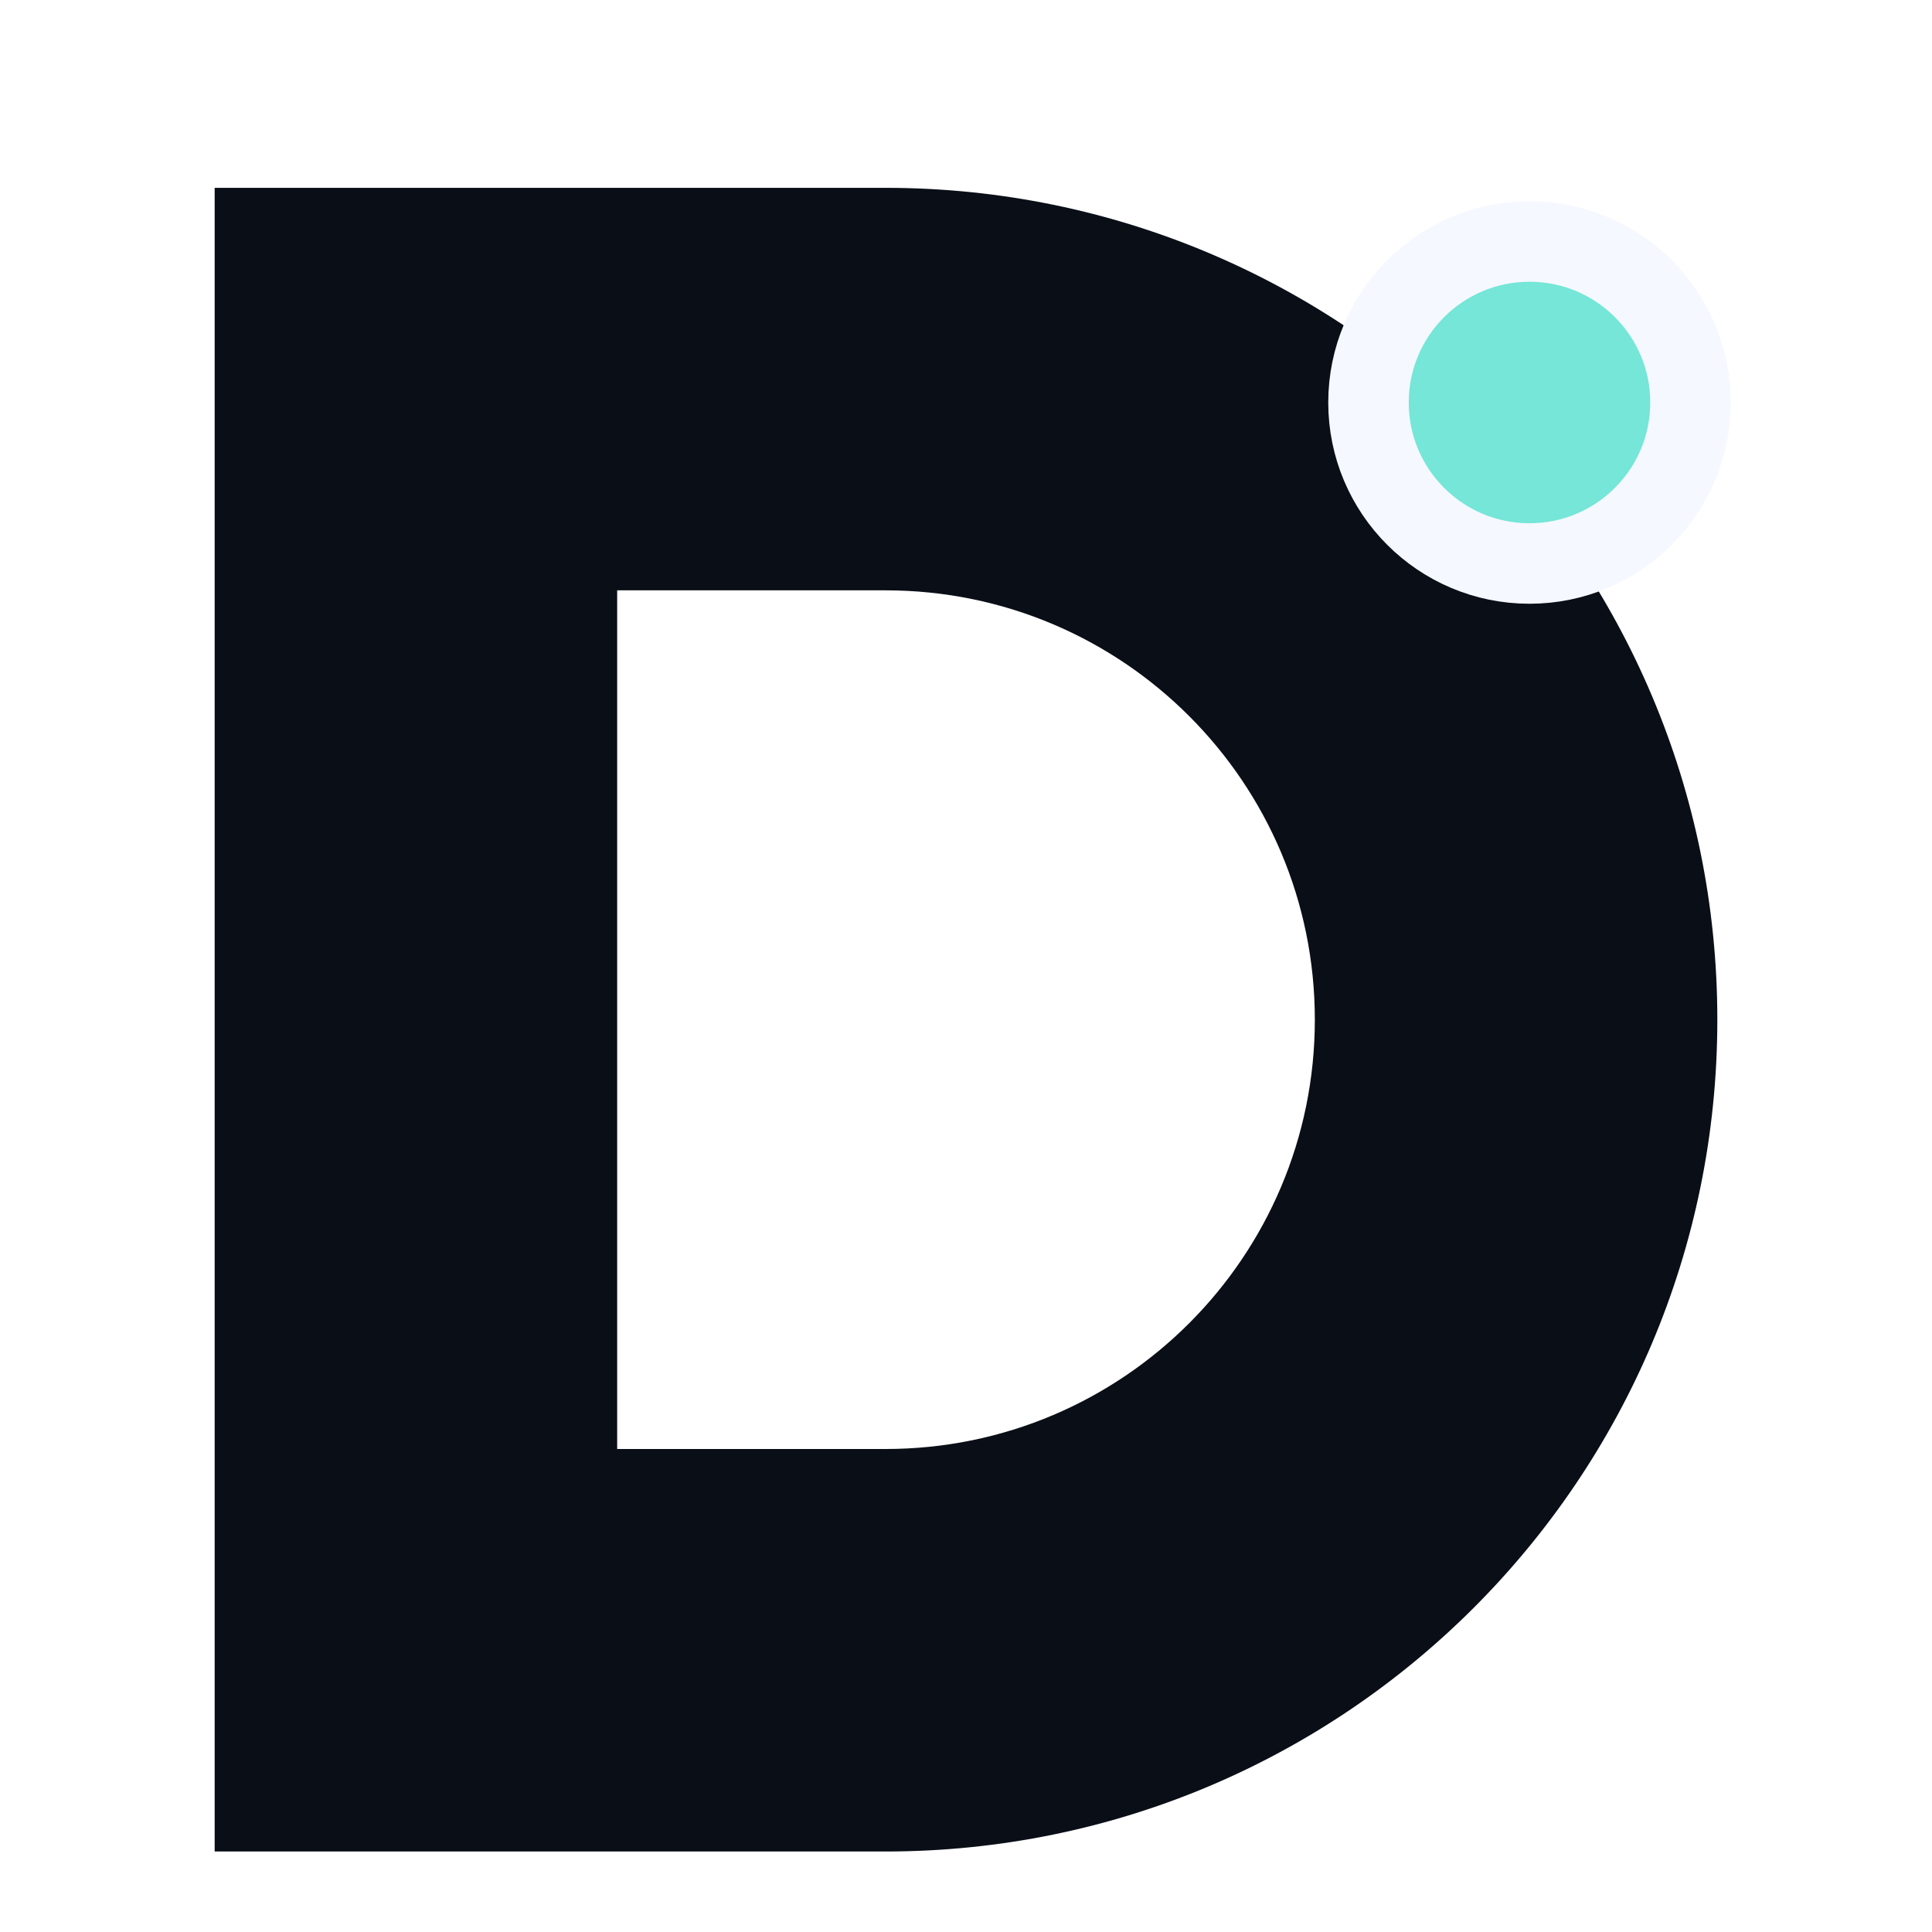
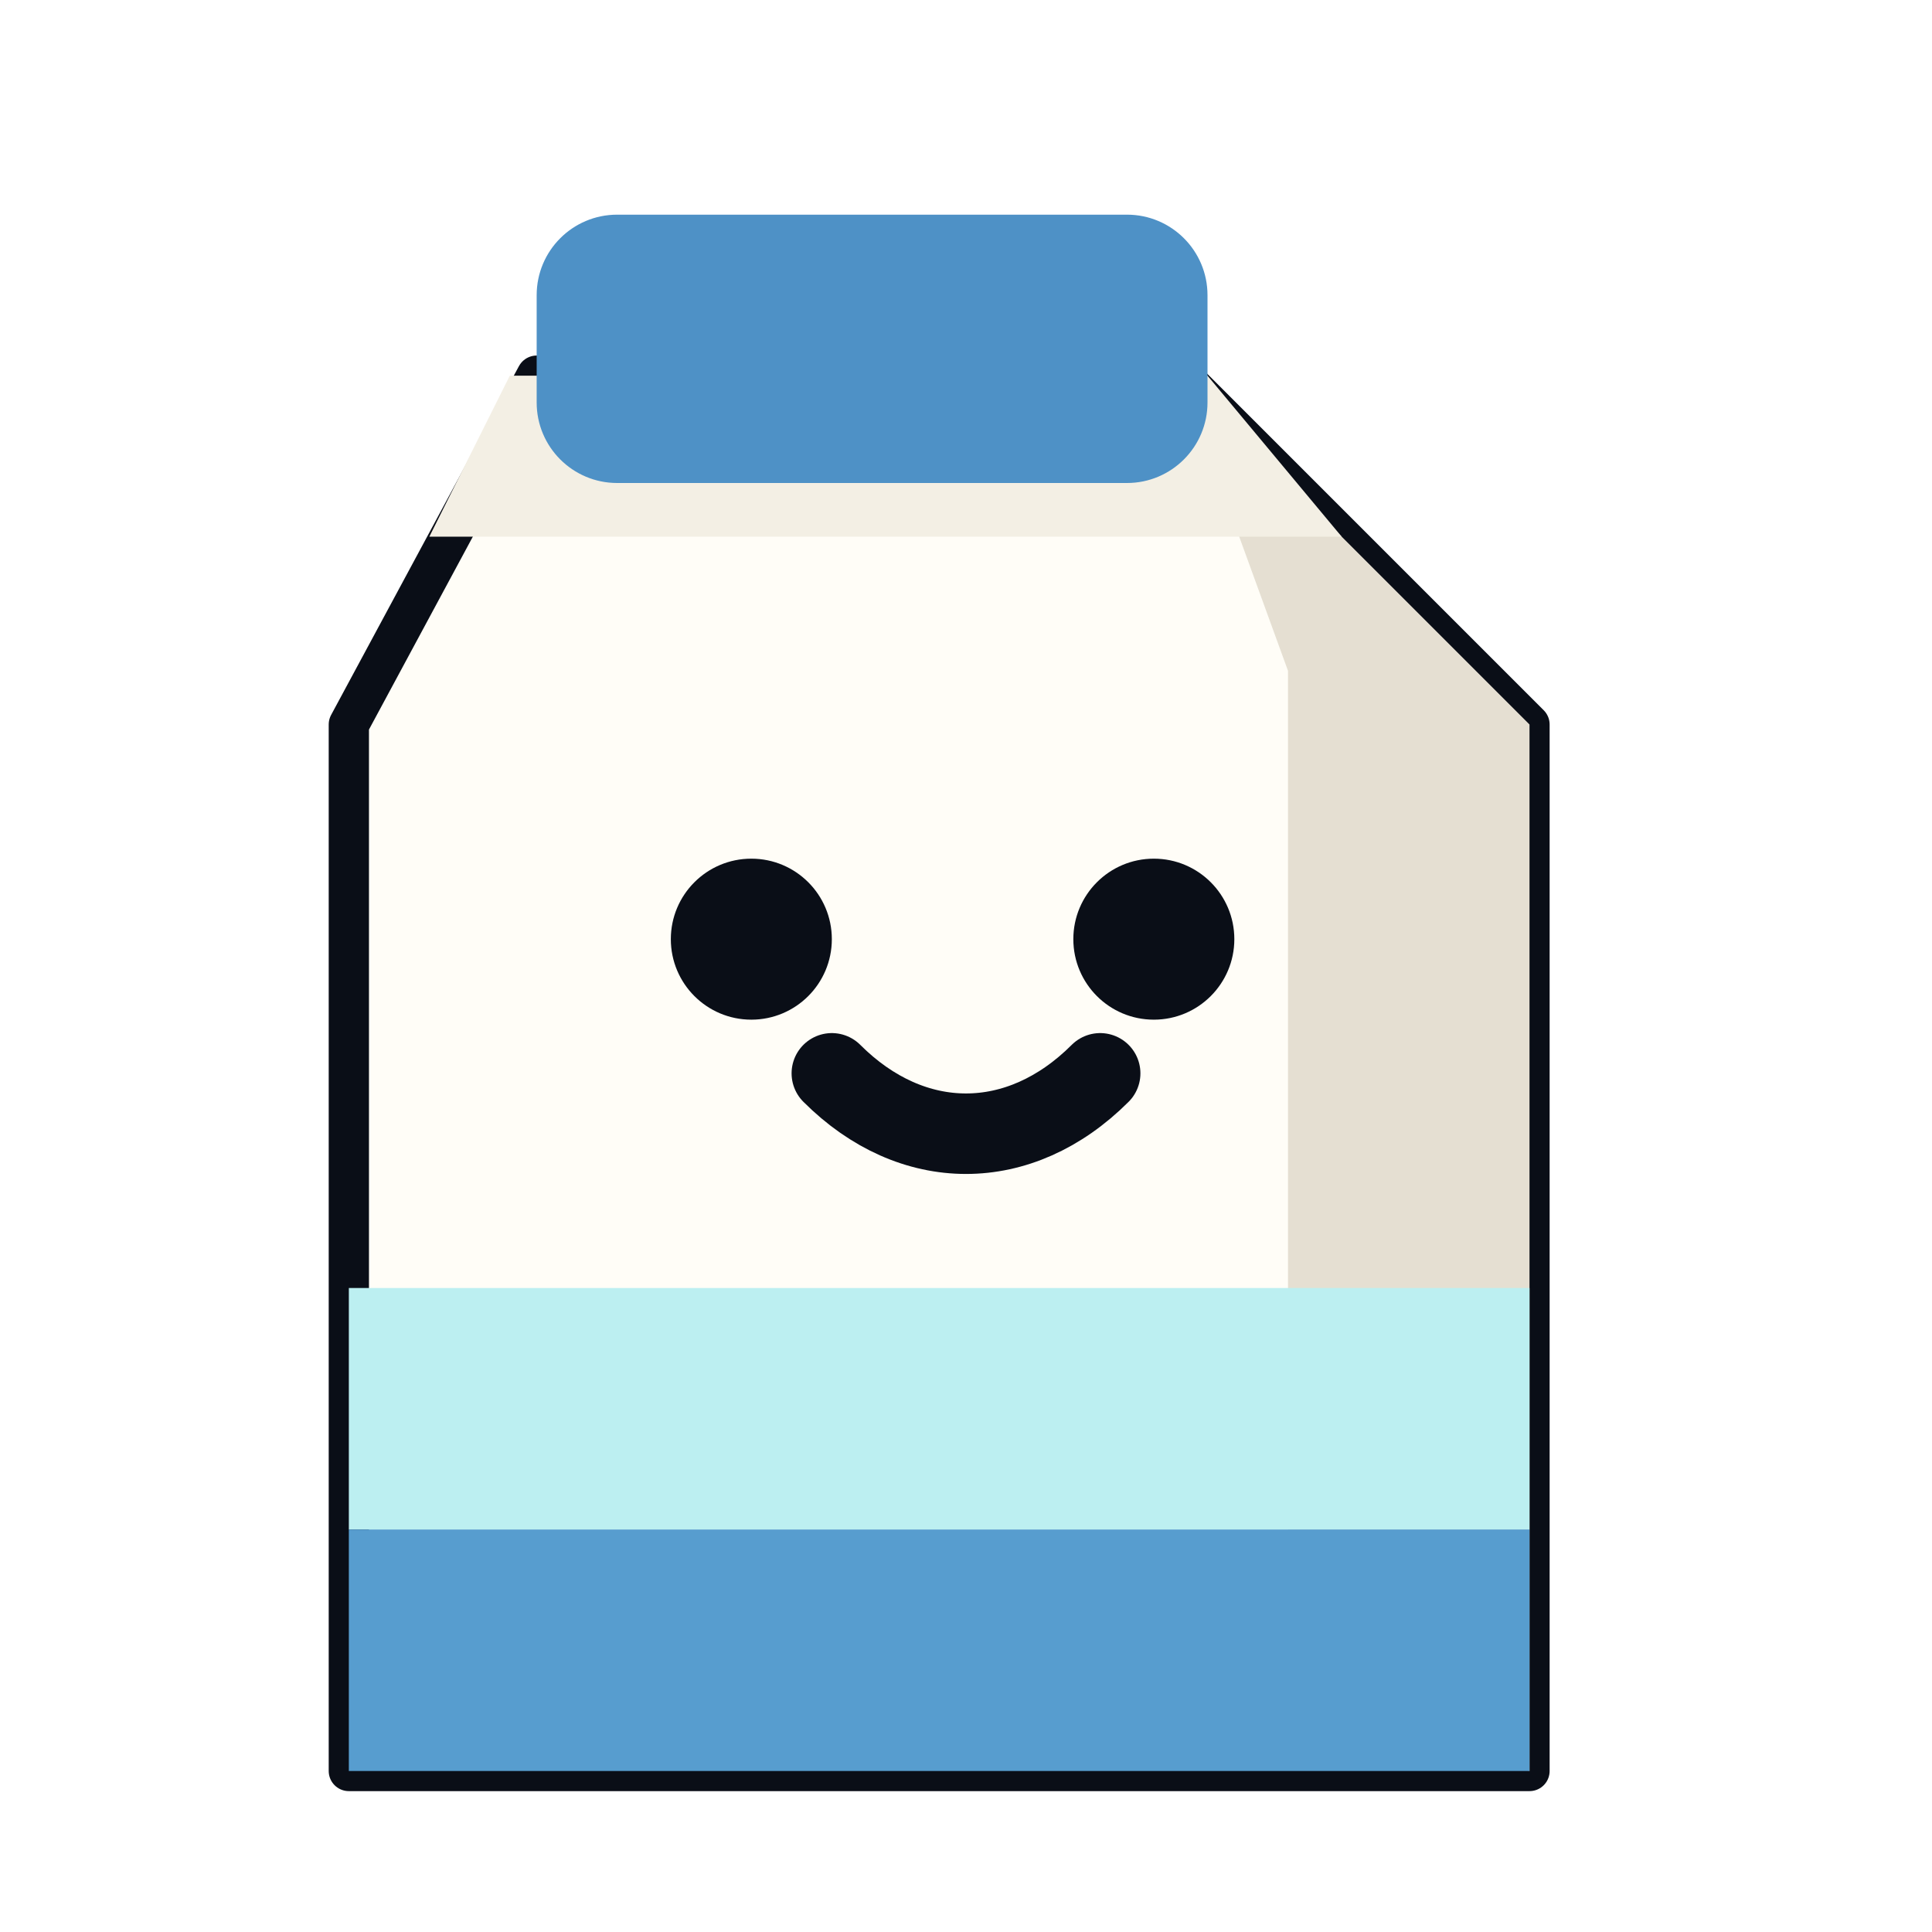
<svg xmlns="http://www.w3.org/2000/svg" viewBox="0 0 72 72" role="img" aria-labelledby="title desc">
-   <path fill="#0A0E17" fill-rule="evenodd" d="M8 7h25c17.12 0 31 13.88 31 31S50.12 69 33 69H8V7Zm15 15v32h10c8.84 0 16-7.16 16-16s-7.16-16-16-16H23Z" />
-   <circle cx="57" cy="15" r="6" fill="#75E6D7" stroke="#F5F8FF" stroke-width="3" />
+   <path d="M13 27 20 14h24l13 13v39H13Z" fill="#FFFDF7" stroke="#0A0E17" stroke-width="1.5" stroke-linejoin="round" />
+   <path d="m44 14 13 13v39l-9-6V25Z" fill="#E5DFD2" />
+   <path d="M19 14h26l5 6H16Z" fill="#F3EFE4" />
+   <rect x="20" y="8" width="25" height="10" rx="3" fill="#4E91C6" />
+   <path d="M13 48h44v9H13Z" fill="#BCEFF1" />
+   <path d="M13 57h44v9H13Z" fill="#579DCF" />
+   <circle cx="28" cy="35" r="3" fill="#0A0E17" />
+   <circle cx="43" cy="35" r="3" fill="#0A0E17" />
+   <path d="M31 40c3 3 7 3 10 0" fill="none" stroke="#0A0E17" stroke-width="3" stroke-linecap="round" />
</svg>
